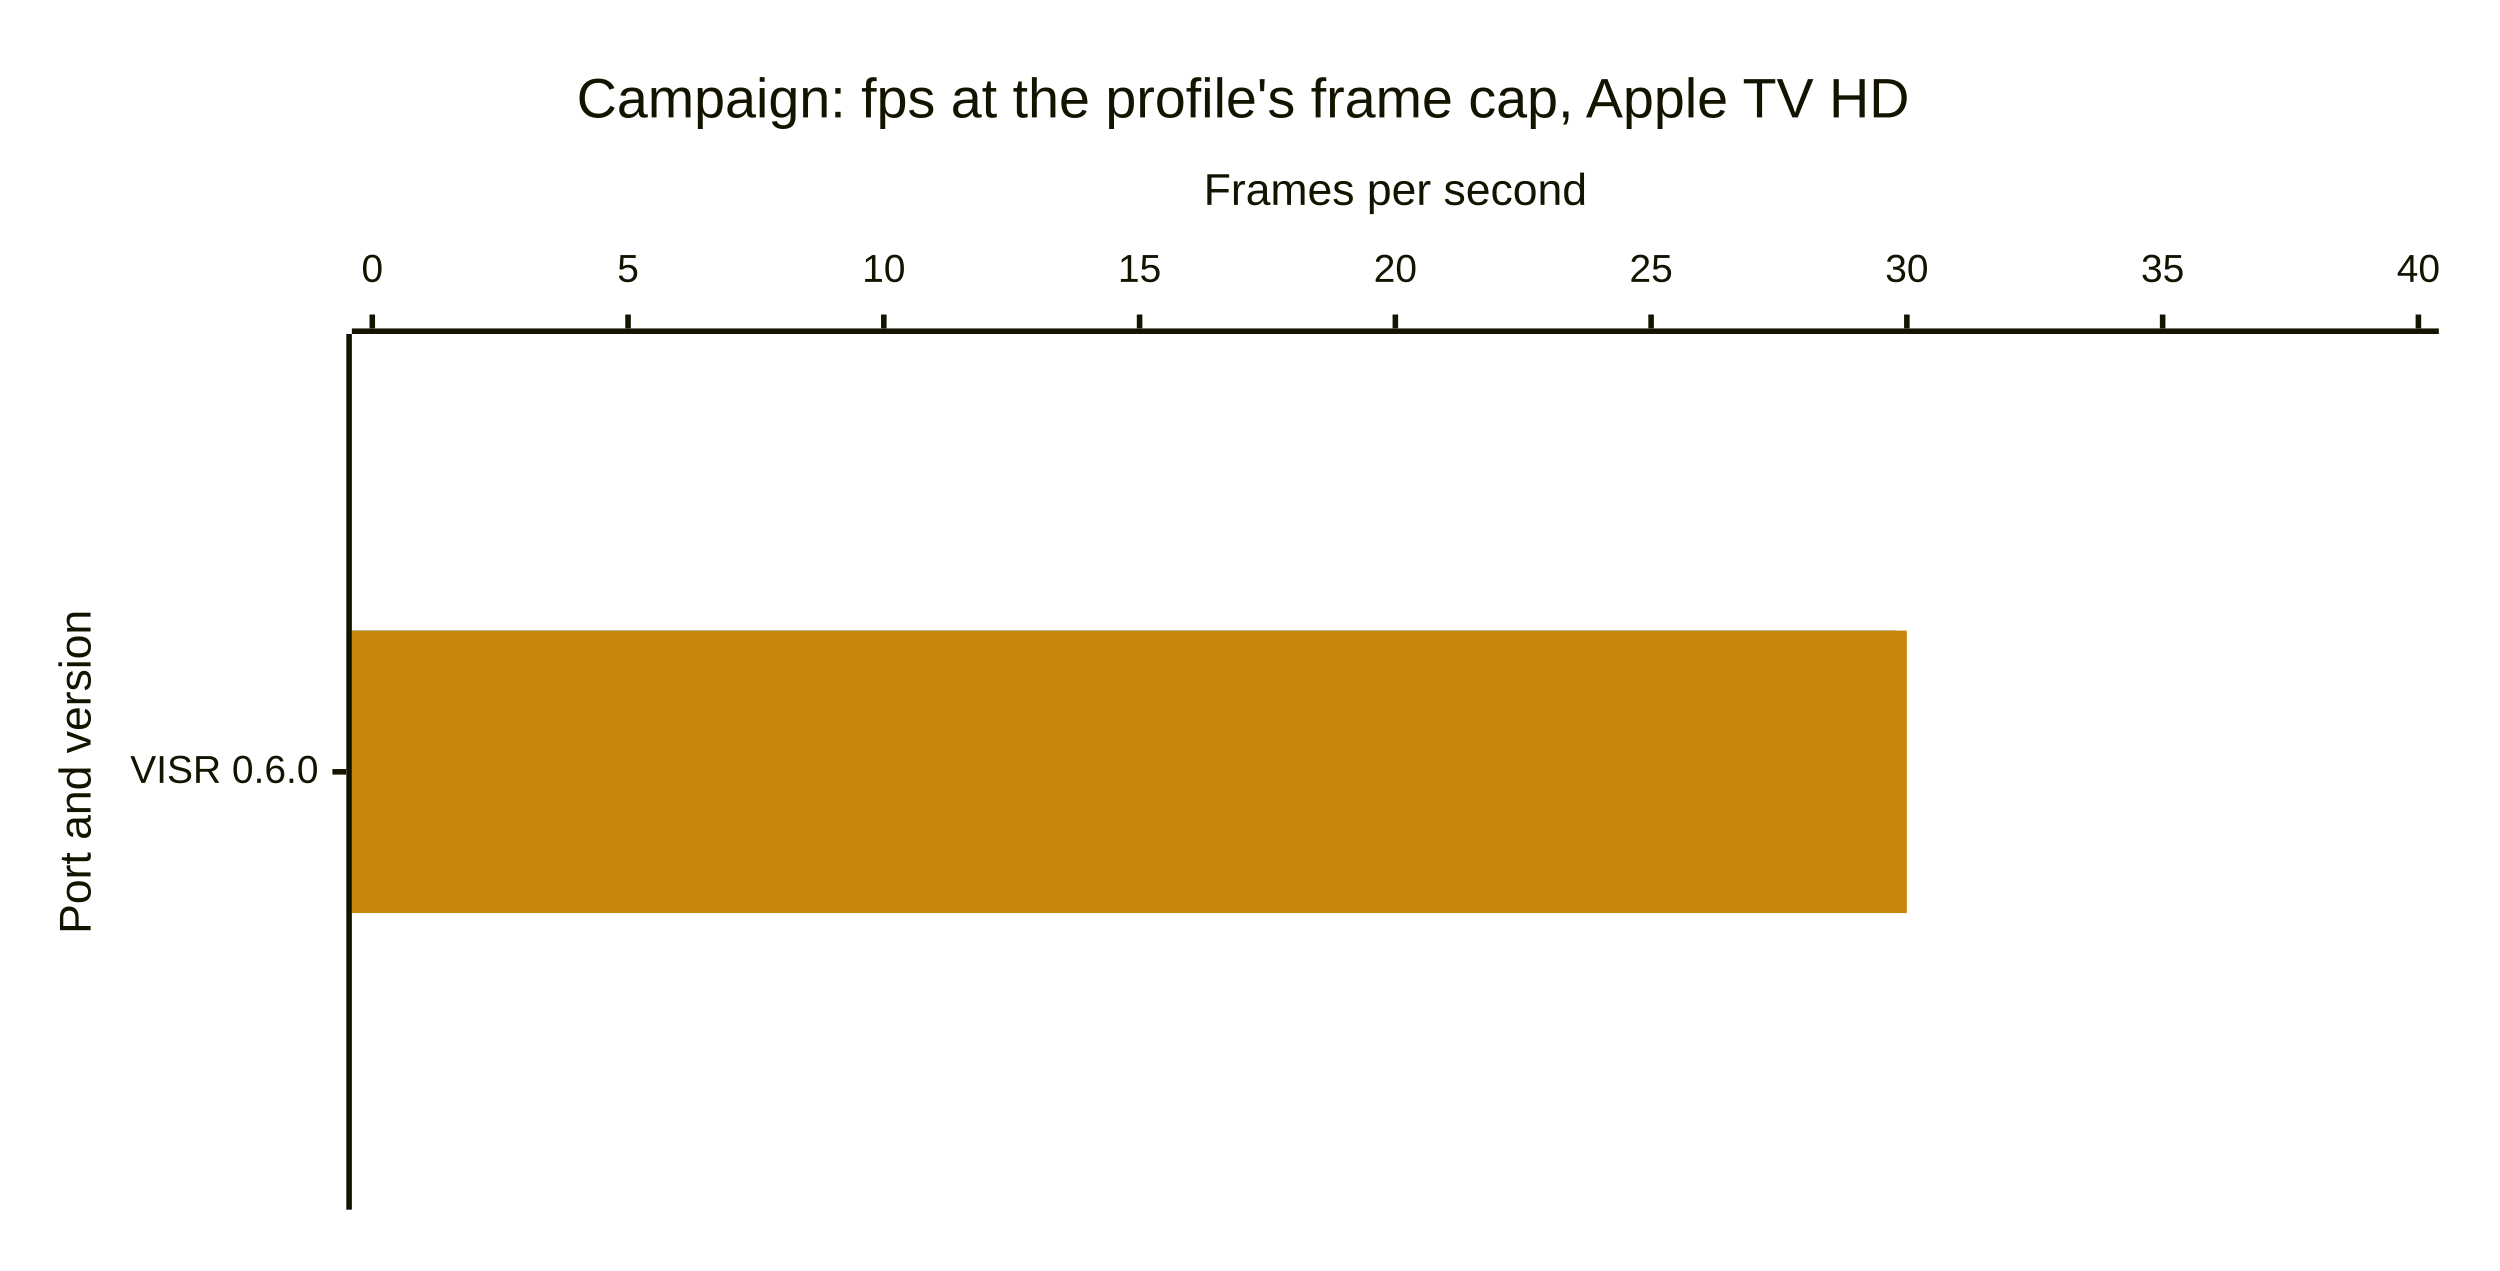
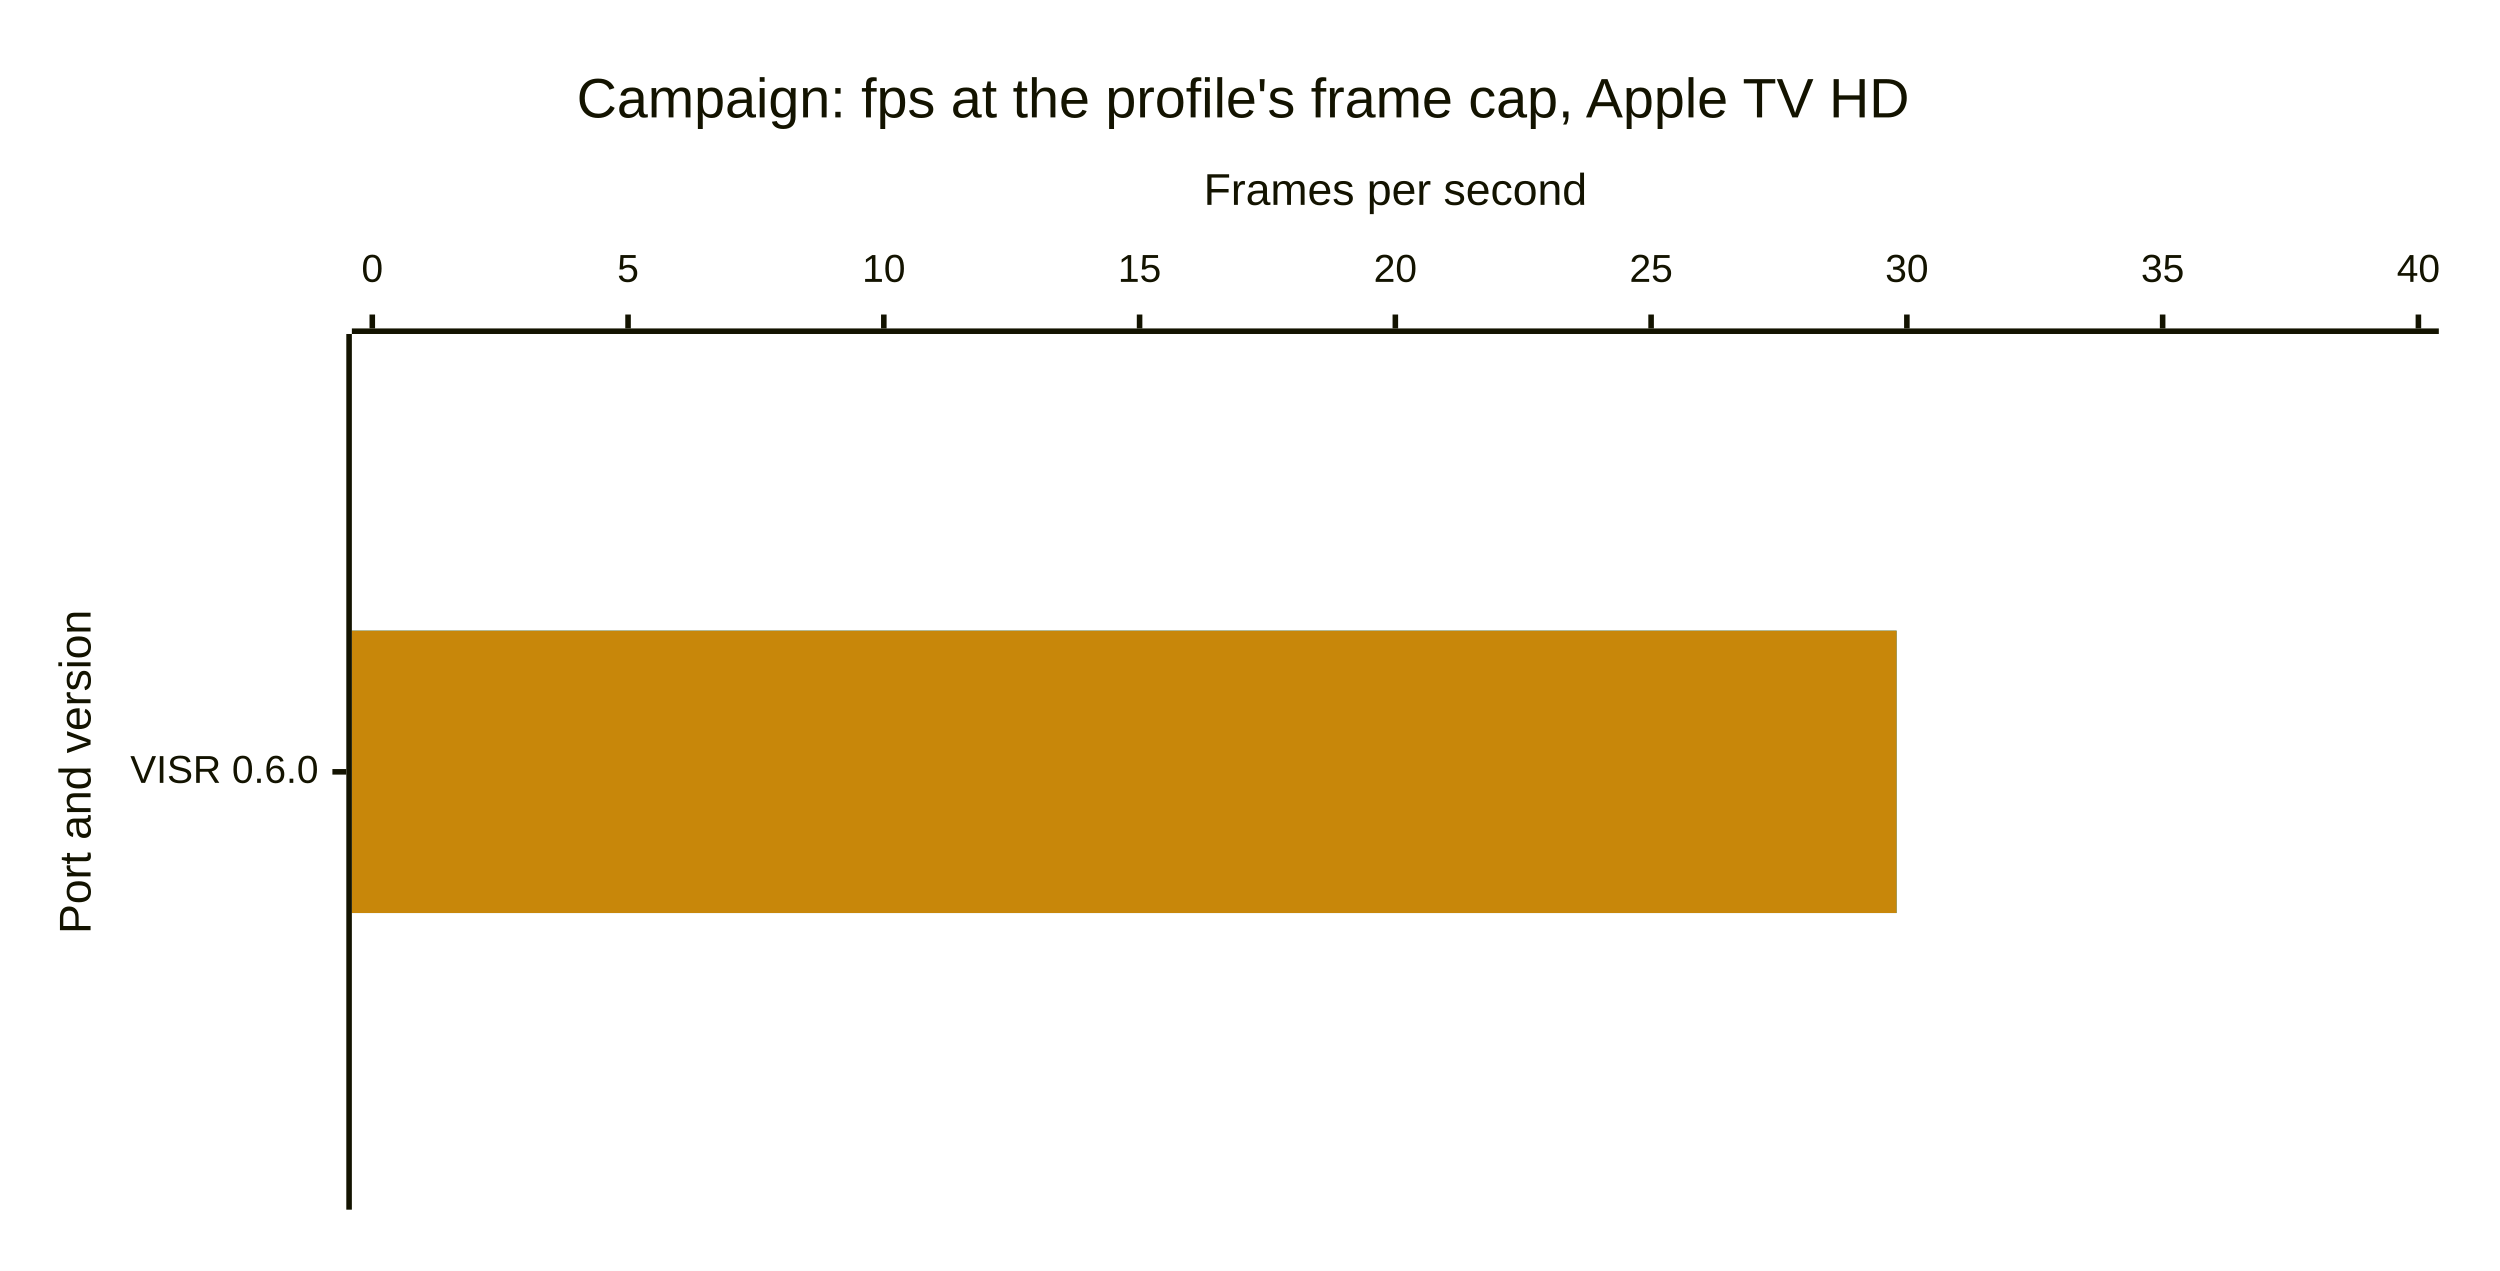
<svg xmlns="http://www.w3.org/2000/svg" id="static" width="100%" style="max-width: 899px;" viewBox="-17 -15 899 457" role="graphics-document document" aria-roledescription="xychart">
  <style>#static{font-family:"trebuchet ms",verdana,arial,sans-serif;font-size:16px;fill:#333;}@keyframes edge-animation-frame{from{stroke-dashoffset:0;}}@keyframes dash{to{stroke-dashoffset:0;}}#static .edge-animation-slow{stroke-dasharray:9,5!important;stroke-dashoffset:900;animation:dash 50s linear infinite;stroke-linecap:round;}#static .edge-animation-fast{stroke-dasharray:9,5!important;stroke-dashoffset:900;animation:dash 20s linear infinite;stroke-linecap:round;}#static .error-icon{fill:#552222;}#static .error-text{fill:#552222;stroke:#552222;}#static .edge-thickness-normal{stroke-width:1px;}#static .edge-thickness-thick{stroke-width:3.5px;}#static .edge-pattern-solid{stroke-dasharray:0;}#static .edge-thickness-invisible{stroke-width:0;fill:none;}#static .edge-pattern-dashed{stroke-dasharray:3;}#static .edge-pattern-dotted{stroke-dasharray:2;}#static .marker{fill:#333333;stroke:#333333;}#static .marker.cross{stroke:#333333;}#static svg{font-family:"trebuchet ms",verdana,arial,sans-serif;font-size:16px;}#static p{margin:0;}#static :root{--mermaid-font-family:"trebuchet ms",verdana,arial,sans-serif;}</style>
  <g />
  <g class="main">
    <rect width="899" height="457" class="background" fill="white" x="-17" y="-15" />
    <g class="chart-title">
      <text x="0" y="0" fill="#131300" font-size="20" dominant-baseline="middle" text-anchor="middle" transform="translate(430, 21.55078) rotate(0)">Campaign: fps at the profile's frame cap, Apple TV HD</text>
    </g>
    <g class="plot">
      <g class="bar-plot-0">
        <rect x="109.531" y="211.774" width="555.501" height="101.554" fill="#1593bd" stroke="#1593bd" stroke-width="0" />
      </g>
      <g class="bar-plot-1">
-         <rect x="109.531" y="211.774" width="559.18" height="101.554" fill="#c8870a" stroke="#c8870a" stroke-width="0" />
+         <rect x="109.531" y="211.774" width="555.501" height="101.554" fill="#c8870a" stroke="#c8870a" stroke-width="0" />
      </g>
    </g>
    <g class="left-axis">
      <g class="axisl-line">
        <path d="M 108.531,105.102 L 108.531,420" fill="none" stroke="#131300" stroke-width="2" />
      </g>
      <g class="label">
        <text x="0" y="0" fill="#131300" font-size="14" dominant-baseline="middle" text-anchor="end" transform="translate(97.53125, 262.5508) rotate(0)">VISR 0.6.0</text>
      </g>
      <g class="ticks">
        <path d="M 107.531,262.551 L 102.531,262.551" fill="none" stroke="#131300" stroke-width="2" />
      </g>
      <g class="title">
        <text x="0" y="0" fill="#131300" font-size="16" dominant-baseline="text-before-edge" text-anchor="middle" transform="translate(5, 262.5508) rotate(270)">Port and version</text>
      </g>
    </g>
    <g class="top-axis">
      <g class="axis-line">
        <path d="M 109.531,104.102 L 860,104.102" fill="none" stroke="#131300" stroke-width="2" />
      </g>
      <g class="label">
        <text x="0" y="0" fill="#131300" font-size="14" dominant-baseline="text-before-edge" text-anchor="middle" transform="translate(116.875, 77.10156) rotate(0)">0</text>
        <text x="0" y="0" fill="#131300" font-size="14" dominant-baseline="text-before-edge" text-anchor="middle" transform="translate(208.8477, 77.10156) rotate(0)">5</text>
        <text x="0" y="0" fill="#131300" font-size="14" dominant-baseline="text-before-edge" text-anchor="middle" transform="translate(300.8203, 77.10156) rotate(0)">10</text>
        <text x="0" y="0" fill="#131300" font-size="14" dominant-baseline="text-before-edge" text-anchor="middle" transform="translate(392.793, 77.10156) rotate(0)">15</text>
        <text x="0" y="0" fill="#131300" font-size="14" dominant-baseline="text-before-edge" text-anchor="middle" transform="translate(484.7656, 77.10156) rotate(0)">20</text>
        <text x="0" y="0" fill="#131300" font-size="14" dominant-baseline="text-before-edge" text-anchor="middle" transform="translate(576.7383, 77.10156) rotate(0)">25</text>
        <text x="0" y="0" fill="#131300" font-size="14" dominant-baseline="text-before-edge" text-anchor="middle" transform="translate(668.7109, 77.10156) rotate(0)">30</text>
        <text x="0" y="0" fill="#131300" font-size="14" dominant-baseline="text-before-edge" text-anchor="middle" transform="translate(760.6836, 77.10156) rotate(0)">35</text>
        <text x="0" y="0" fill="#131300" font-size="14" dominant-baseline="text-before-edge" text-anchor="middle" transform="translate(852.6562, 77.10156) rotate(0)">40</text>
      </g>
      <g class="ticks">
        <path d="M 116.875,103.102 L 116.875,98.102" fill="none" stroke="#131300" stroke-width="2" />
        <path d="M 208.848,103.102 L 208.848,98.102" fill="none" stroke="#131300" stroke-width="2" />
        <path d="M 300.82,103.102 L 300.82,98.102" fill="none" stroke="#131300" stroke-width="2" />
        <path d="M 392.793,103.102 L 392.793,98.102" fill="none" stroke="#131300" stroke-width="2" />
        <path d="M 484.766,103.102 L 484.766,98.102" fill="none" stroke="#131300" stroke-width="2" />
        <path d="M 576.738,103.102 L 576.738,98.102" fill="none" stroke="#131300" stroke-width="2" />
        <path d="M 668.711,103.102 L 668.711,98.102" fill="none" stroke="#131300" stroke-width="2" />
        <path d="M 760.684,103.102 L 760.684,98.102" fill="none" stroke="#131300" stroke-width="2" />
        <path d="M 852.656,103.102 L 852.656,98.102" fill="none" stroke="#131300" stroke-width="2" />
      </g>
      <g class="title">
        <text x="0" y="0" fill="#131300" font-size="16" dominant-baseline="text-before-edge" text-anchor="middle" transform="translate(484.7656, 48.10156) rotate(0)">Frames per second</text>
      </g>
    </g>
  </g>
  <g class="mermaid-tmp-group" />
</svg>
